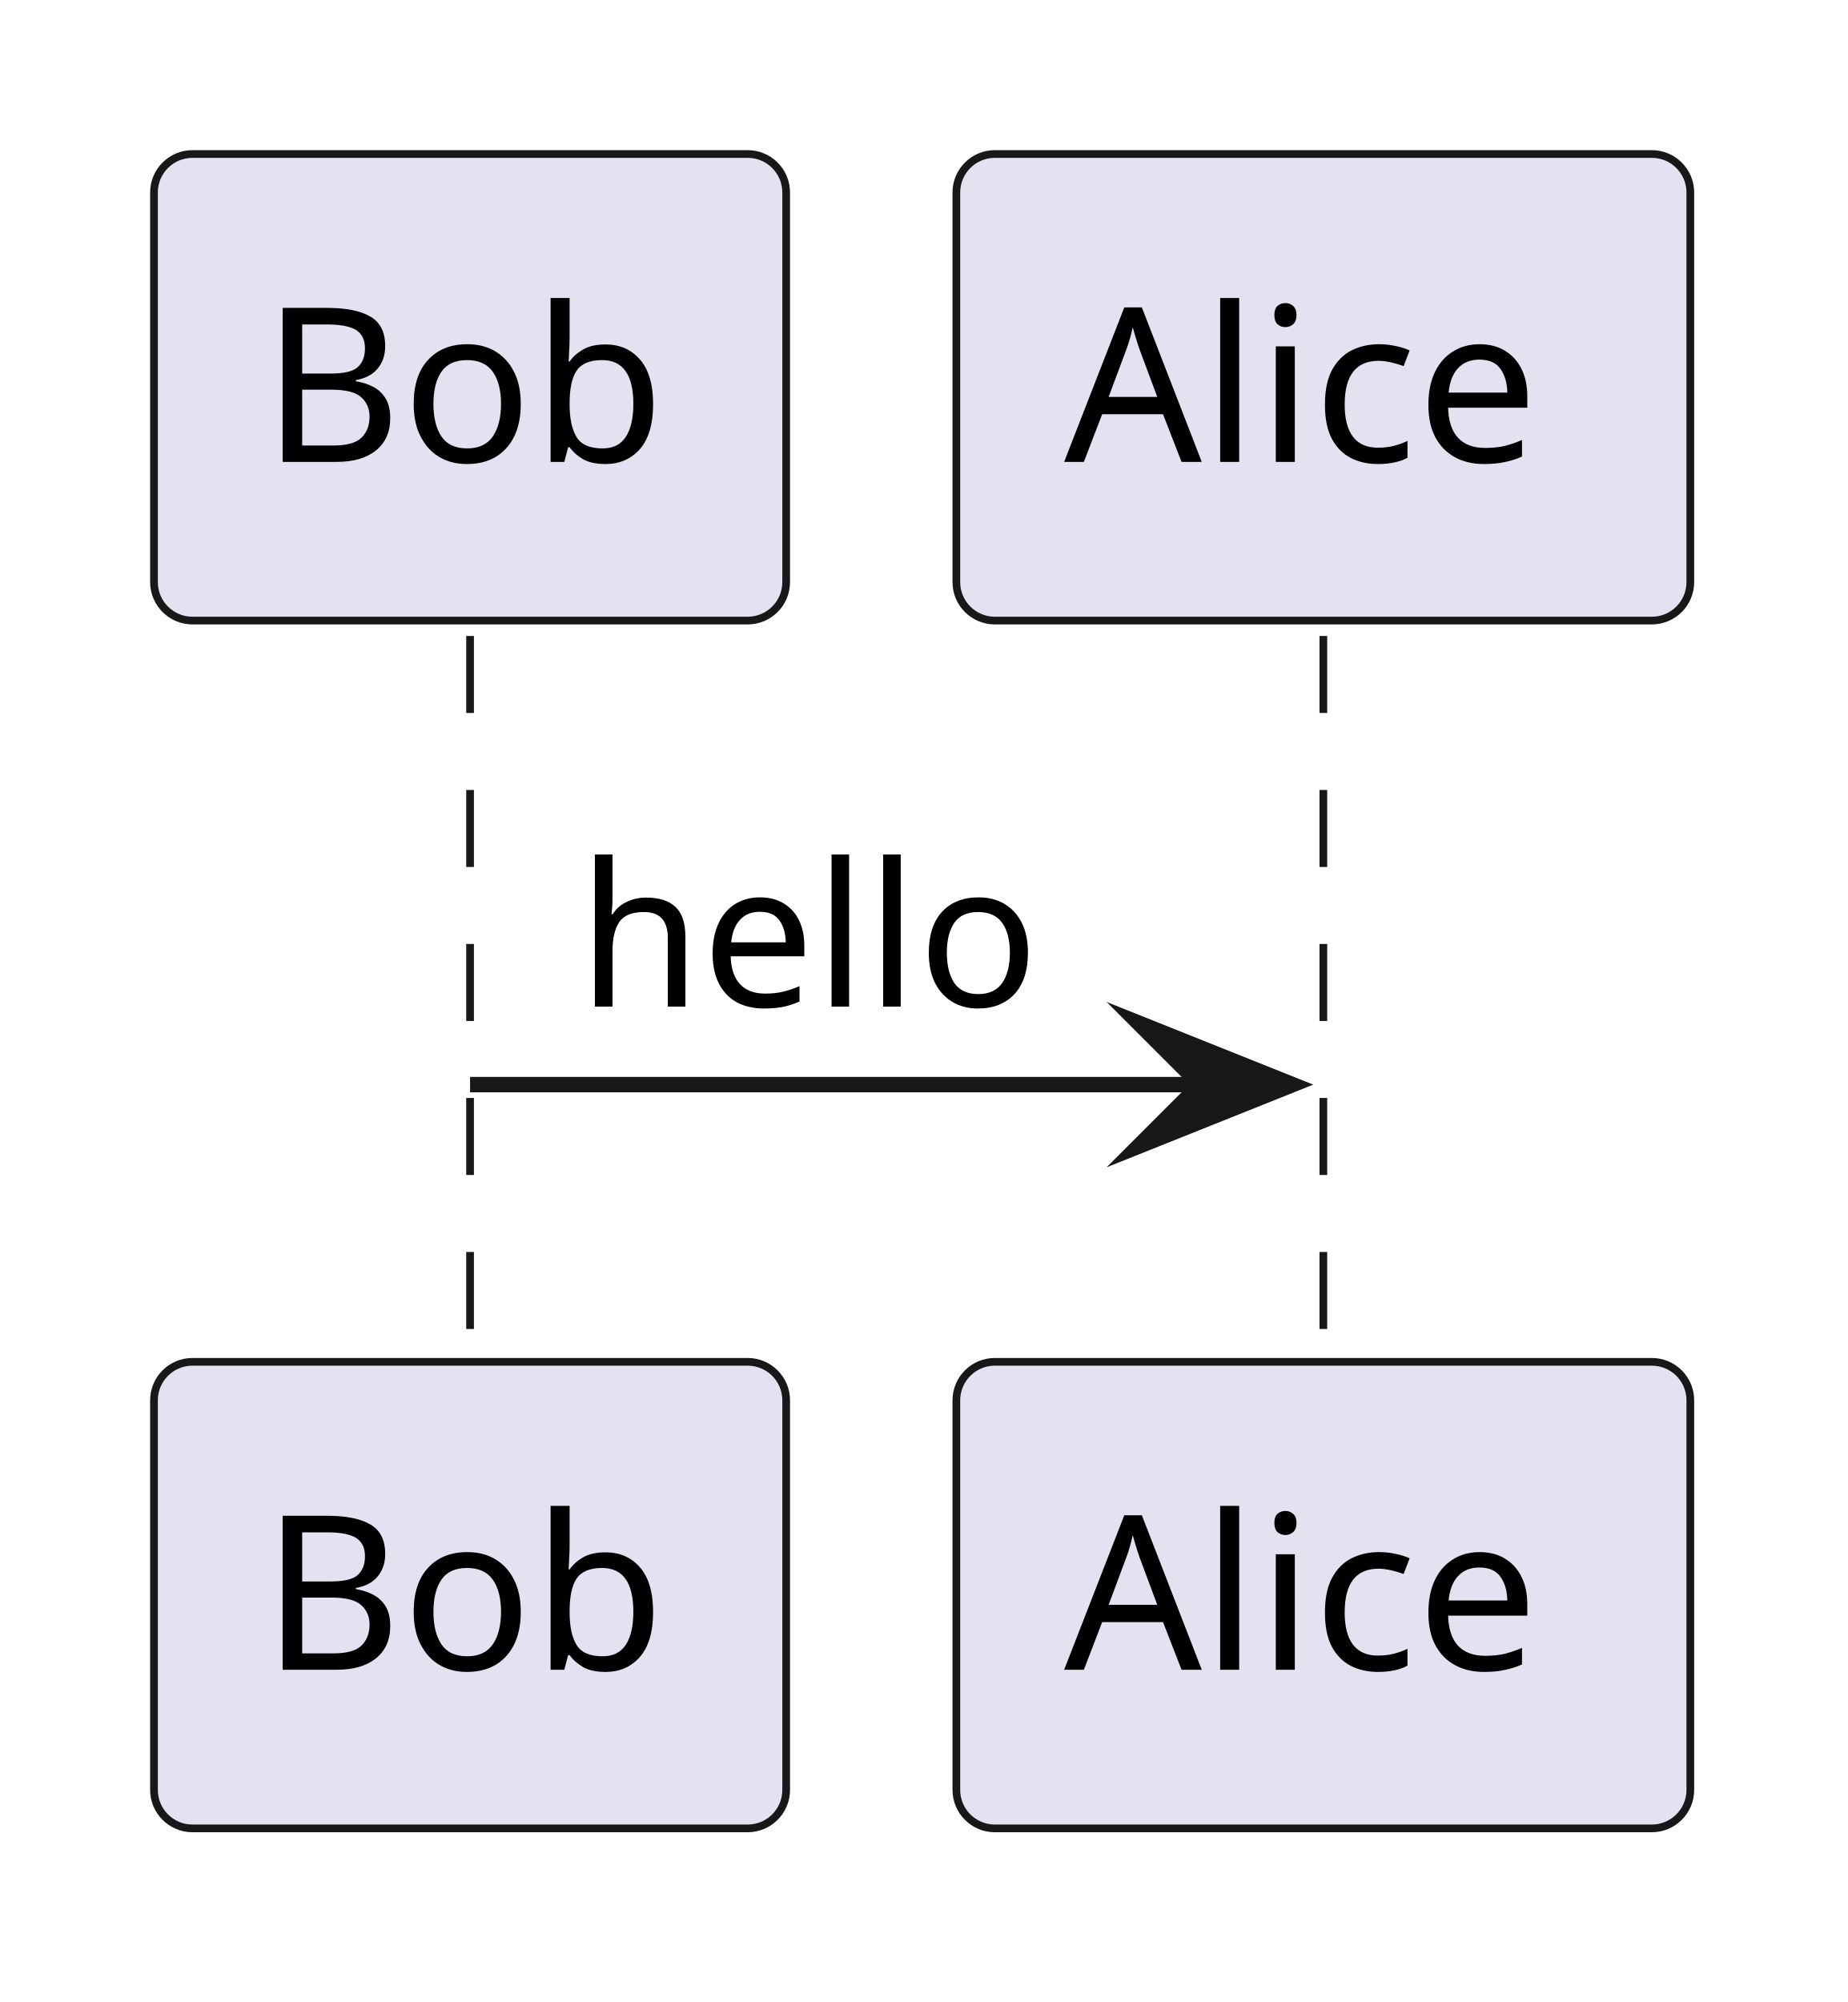
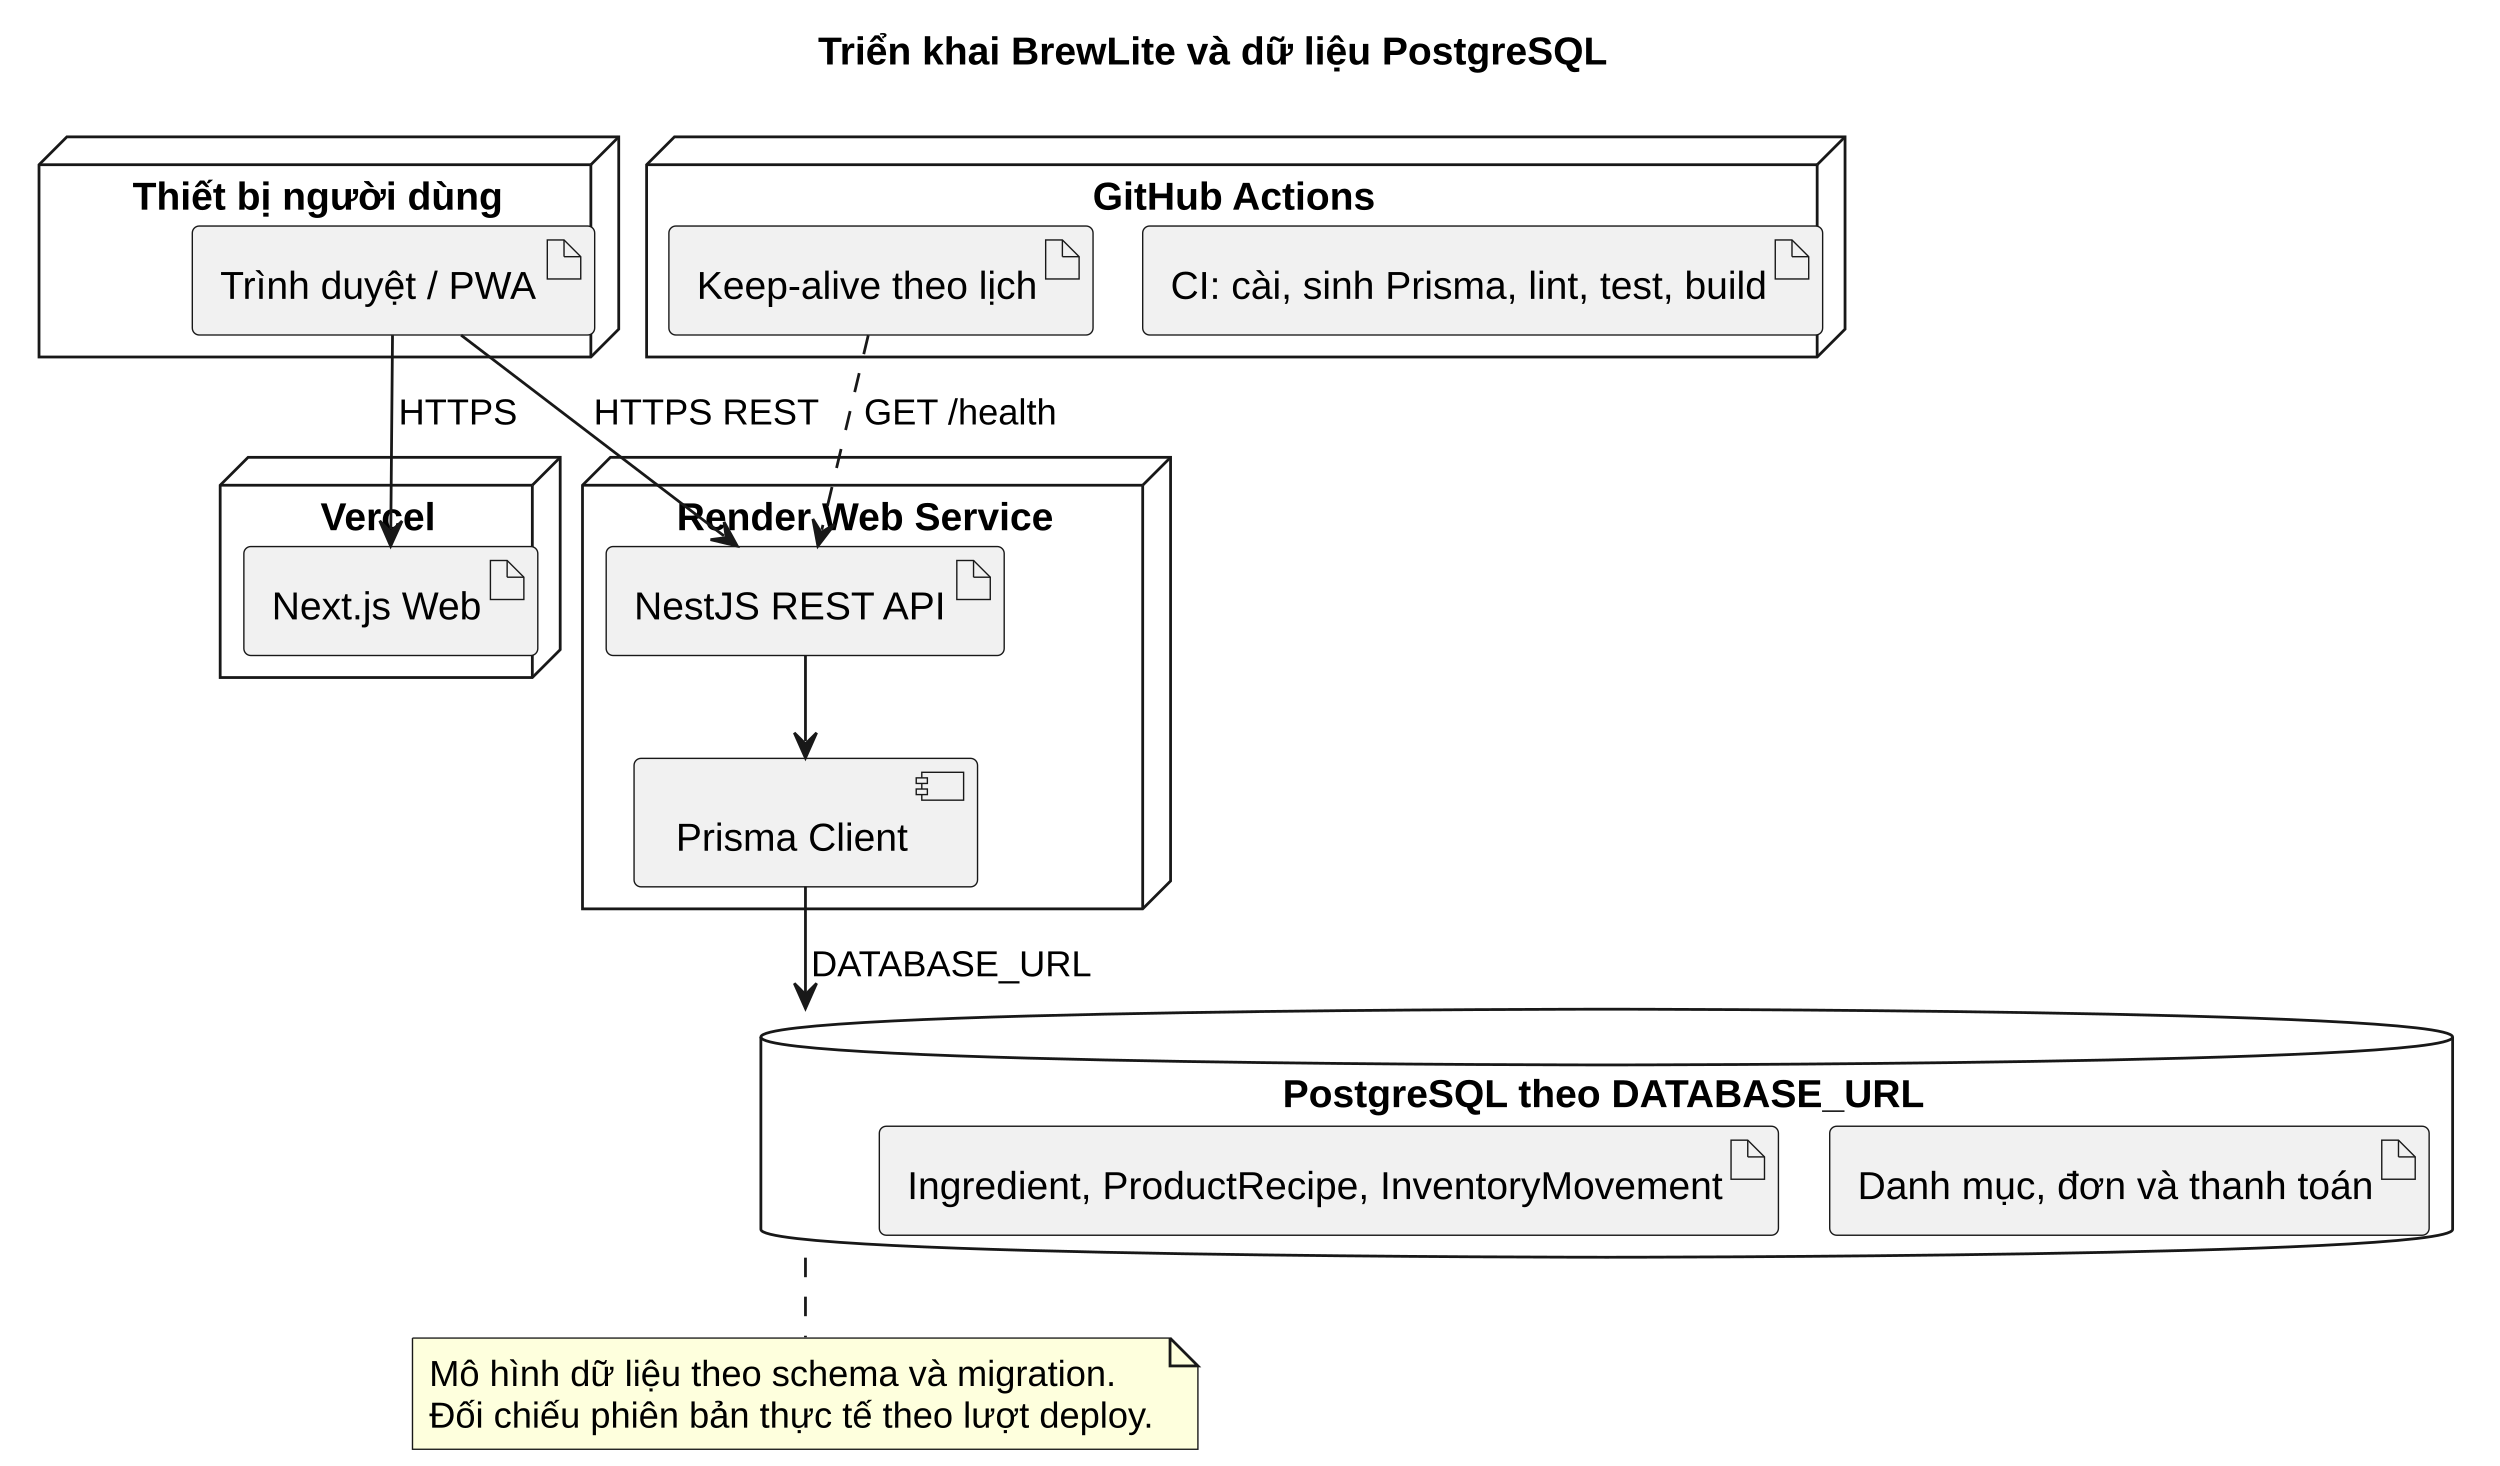
- <svg xmlns="http://www.w3.org/2000/svg" version="1.1" data-diagram-type="SEQUENCE" style="width:120px;height:130px;background:#FFFFFF;" width="120px" height="130px" viewBox="0 0 120 130" zoomAndPan="magnify" preserveAspectRatio="none" contentStyleType="text/css">
+ <svg xmlns="http://www.w3.org/2000/svg" contentStyleType="text/css" data-diagram-type="DESCRIPTION" height="526px" preserveAspectRatio="none" style="width:897px;height:526px;background:#FFFFFF;" version="1.1" viewBox="0 0 897 526" width="897px" zoomAndPan="magnify">
  <defs />
-   <g font-family="sans-serif" lengthAdjust="spacing">
-     <g>
-       <rect x="27.028" y="41.297" width="8" height="47.133" fill="#000" fill-opacity="0" />
-       <line x1="30.528" y1="41.297" x2="30.528" y2="88.43" style="stroke:#181818;stroke-width:0.5;stroke-dasharray:5,5;" />
+   <g>
+     <g class="title" data-source-line="1">
+       <text fill="#000000" font-family="Arial" font-size="14" font-weight="bold" lengthAdjust="spacing" textLength="283.985" x="293.507" y="23.132">Triển khai BrewLite và dữ liệu PostgreSQL</text>
    </g>
-     <g>
-       <rect x="82.443" y="41.297" width="8" height="47.133" fill="#000" fill-opacity="0" />
-       <line x1="85.943" y1="41.297" x2="85.943" y2="88.43" style="stroke:#181818;stroke-width:0.5;stroke-dasharray:5,5;" />
+     <g class="cluster" data-entity="Thi.t b. ng..i d.ng" data-source-line="6" data-uid="ent0002" id="cluster_Thi.t b. ng..i d.ng">
+       <polygon fill="none" points="14,59.099,24,49.099,222,49.099,222,118.099,212,128.099,14,128.099,14,59.099" style="stroke:#181818;stroke-width:1;" />
+       <line style="stroke:#181818;stroke-width:1;" x1="212" x2="222" y1="59.099" y2="49.099" />
+       <line style="stroke:#181818;stroke-width:1;" x1="14" x2="212" y1="59.099" y2="59.099" />
+       <line style="stroke:#181818;stroke-width:1;" x1="212" x2="212" y1="59.099" y2="128.099" />
+       <text fill="#000000" font-family="Arial" font-size="14" font-weight="bold" lengthAdjust="spacing" textLength="132.843" x="47.579" y="75.231">Thiết bị người dùng</text>
    </g>
-     <rect x="10" y="10" width="41.057" height="30.297" fill="#E2E2F0" style="stroke:#181818;stroke-width:0.5;" rx="2.5" ry="2.5" />
-     <text x="17" y="29.995" fill="#000" font-size="14" textLength="27.057">Bob</text>
-     <rect x="62.109" y="10" width="47.667" height="30.297" fill="#E2E2F0" style="stroke:#181818;stroke-width:0.5;" rx="2.5" ry="2.5" />
-     <text x="69.109" y="29.995" fill="#000" font-size="14" textLength="33.667">Alice</text>
-     <rect x="10" y="88.43" width="41.057" height="30.297" fill="#E2E2F0" style="stroke:#181818;stroke-width:0.5;" rx="2.5" ry="2.5" />
-     <text x="17" y="108.425" fill="#000" font-size="14" textLength="27.057">Bob</text>
-     <rect x="62.109" y="88.43" width="47.667" height="30.297" fill="#E2E2F0" style="stroke:#181818;stroke-width:0.5;" rx="2.5" ry="2.5" />
-     <text x="69.109" y="108.425" fill="#000" font-size="14" textLength="33.667">Alice</text>
-     <polygon points="73.943,66.43,83.943,70.43,73.943,74.43,77.943,70.43" fill="#181818" style="stroke:#181818;stroke-width:1;stroke-linejoin:miter;stroke-miterlimit:10;" />
-     <line x1="30.528" y1="70.43" x2="79.943" y2="70.43" style="stroke:#181818;stroke-width:1;" />
-     <text x="37.528" y="65.364" fill="#000" font-size="13" textLength="31.415">hello</text>
+     <g class="cluster" data-entity="Vercel" data-source-line="9" data-uid="ent0004" id="cluster_Vercel">
+       <polygon fill="none" points="79,174.099,89,164.099,201,164.099,201,233.099,191,243.099,79,243.099,79,174.099" style="stroke:#181818;stroke-width:1;" />
+       <line style="stroke:#181818;stroke-width:1;" x1="191" x2="201" y1="174.099" y2="164.099" />
+       <line style="stroke:#181818;stroke-width:1;" x1="79" x2="191" y1="174.099" y2="174.099" />
+       <line style="stroke:#181818;stroke-width:1;" x1="191" x2="191" y1="174.099" y2="243.099" />
+       <text fill="#000000" font-family="Arial" font-size="14" font-weight="bold" lengthAdjust="spacing" textLength="42.034" x="114.983" y="190.231">Vercel</text>
+     </g>
+     <g class="cluster" data-entity="Render Web Service" data-source-line="12" data-uid="ent0006" id="cluster_Render Web Service">
+       <polygon fill="none" points="209,174.099,219,164.099,420,164.099,420,316.099,410,326.099,209,326.099,209,174.099" style="stroke:#181818;stroke-width:1;" />
+       <line style="stroke:#181818;stroke-width:1;" x1="410" x2="420" y1="174.099" y2="164.099" />
+       <line style="stroke:#181818;stroke-width:1;" x1="209" x2="410" y1="174.099" y2="174.099" />
+       <line style="stroke:#181818;stroke-width:1;" x1="410" x2="410" y1="174.099" y2="326.099" />
+       <text fill="#000000" font-family="Arial" font-size="14" font-weight="bold" lengthAdjust="spacing" textLength="135.386" x="242.807" y="190.231">Render Web Service</text>
+     </g>
+     <g class="cluster" data-entity="DB" data-source-line="16" data-uid="ent0009" id="cluster_DB">
+       <path d="M273,372.099 C273,362.099 576.5,362.099 576.5,362.099 C576.5,362.099 880,362.099 880,372.099 L880,441.099 C880,451.099 576.5,451.099 576.5,451.099 C576.5,451.099 273,451.099 273,441.099 L273,372.099" fill="none" style="stroke:#181818;stroke-width:1;" />
+       <path d="M273,372.099 C273,382.099 576.5,382.099 576.5,382.099 C576.5,382.099 880,382.099 880,372.099" fill="none" style="stroke:#181818;stroke-width:1;" />
+       <text fill="#000000" font-family="Arial" font-size="14" font-weight="bold" lengthAdjust="spacing" textLength="232.572" x="460.214" y="397.231">PostgreSQL theo DATABASE_URL</text>
+     </g>
+     <g class="cluster" data-entity="GitHub Actions" data-source-line="20" data-uid="ent0012" id="cluster_GitHub Actions">
+       <polygon fill="none" points="232,59.099,242,49.099,662,49.099,662,118.099,652,128.099,232,128.099,232,59.099" style="stroke:#181818;stroke-width:1;" />
+       <line style="stroke:#181818;stroke-width:1;" x1="652" x2="662" y1="59.099" y2="49.099" />
+       <line style="stroke:#181818;stroke-width:1;" x1="232" x2="652" y1="59.099" y2="59.099" />
+       <line style="stroke:#181818;stroke-width:1;" x1="652" x2="652" y1="59.099" y2="128.099" />
+       <text fill="#000000" font-family="Arial" font-size="14" font-weight="bold" lengthAdjust="spacing" textLength="101.883" x="392.059" y="75.231">GitHub Actions</text>
+     </g>
+     <g class="entity" data-entity="GMN21" data-source-line="32" data-uid="ent0022" id="entity_GMN21">
+       <path d="M148,480.099 L148,519.996 L429.812,519.996 L429.812,490.099 L419.812,480.099 L148,480.099" fill="#FEFFDD" style="stroke:#181818;stroke-width:0.5;" />
+       <path d="M419.812,480.099 L419.812,490.099 L429.812,490.099 L419.812,480.099" fill="#FEFFDD" style="stroke:#181818;stroke-width:1;" />
+       <text fill="#000000" font-family="Arial" font-size="13" lengthAdjust="spacing" textLength="246.441" x="154" y="497.293">Mô hình dữ liệu theo schema và migration.</text>
+       <text fill="#000000" font-family="Arial" font-size="13" lengthAdjust="spacing" textLength="260.812" x="154" y="512.241">Đối chiếu phiên bản thực tế theo lượt deploy.</text>
+     </g>
+     <g class="entity" data-entity="Browser" data-source-line="7" data-uid="ent0003" id="entity_Browser">
+       <rect fill="#F1F1F1" height="39.099" rx="2.5" ry="2.5" style="stroke:#181818;stroke-width:0.5;" width="144.372" x="69" y="81.099" />
+       <polygon fill="#F1F1F1" points="196.372,86.099,196.372,100.099,208.372,100.099,208.372,92.099,202.372,86.099,196.372,86.099" style="stroke:#181818;stroke-width:0.5;" />
+       <line style="stroke:#181818;stroke-width:0.5;" x1="202.372" x2="202.372" y1="86.099" y2="92.099" />
+       <line style="stroke:#181818;stroke-width:0.5;" x1="208.372" x2="202.372" y1="92.099" y2="92.099" />
+       <text fill="#000000" font-family="Arial" font-size="14" lengthAdjust="spacing" textLength="114.372" x="79" y="107.231">Trình duyệt / PWA</text>
+     </g>
+     <g class="entity" data-entity="Web" data-source-line="10" data-uid="ent0005" id="entity_Web">
+       <rect fill="#F1F1F1" height="39.099" rx="2.5" ry="2.5" style="stroke:#181818;stroke-width:0.5;" width="105.462" x="87.5" y="196.099" />
+       <polygon fill="#F1F1F1" points="175.962,201.099,175.962,215.099,187.962,215.099,187.962,207.099,181.962,201.099,175.962,201.099" style="stroke:#181818;stroke-width:0.5;" />
+       <line style="stroke:#181818;stroke-width:0.5;" x1="181.962" x2="181.962" y1="201.099" y2="207.099" />
+       <line style="stroke:#181818;stroke-width:0.5;" x1="187.962" x2="181.962" y1="207.099" y2="207.099" />
+       <text fill="#000000" font-family="Arial" font-size="14" lengthAdjust="spacing" textLength="75.462" x="97.5" y="222.231">Next.js Web</text>
+     </g>
+     <g class="entity" data-entity="API" data-source-line="13" data-uid="ent0007" id="entity_API">
+       <rect fill="#F1F1F1" height="39.099" rx="2.5" ry="2.5" style="stroke:#181818;stroke-width:0.5;" width="142.807" x="217.5" y="196.099" />
+       <polygon fill="#F1F1F1" points="343.307,201.099,343.307,215.099,355.307,215.099,355.307,207.099,349.307,201.099,343.307,201.099" style="stroke:#181818;stroke-width:0.5;" />
+       <line style="stroke:#181818;stroke-width:0.5;" x1="349.307" x2="349.307" y1="201.099" y2="207.099" />
+       <line style="stroke:#181818;stroke-width:0.5;" x1="355.307" x2="349.307" y1="207.099" y2="207.099" />
+       <text fill="#000000" font-family="Arial" font-size="14" lengthAdjust="spacing" textLength="112.807" x="227.5" y="222.231">NestJS REST API</text>
+     </g>
+     <g class="entity" data-entity="Prisma" data-source-line="14" data-uid="ent0008" id="entity_Prisma">
+       <rect fill="#F1F1F1" height="46.099" rx="2.5" ry="2.5" style="stroke:#181818;stroke-width:0.5;" width="123.241" x="227.5" y="272.099" />
+       <rect fill="#F1F1F1" height="10" style="stroke:#181818;stroke-width:0.5;" width="15" x="330.741" y="277.099" />
+       <rect fill="#F1F1F1" height="2" style="stroke:#181818;stroke-width:0.5;" width="4" x="328.741" y="279.099" />
+       <rect fill="#F1F1F1" height="2" style="stroke:#181818;stroke-width:0.5;" width="4" x="328.741" y="283.099" />
+       <text fill="#000000" font-family="Arial" font-size="14" lengthAdjust="spacing" textLength="83.241" x="242.5" y="305.231">Prisma Client</text>
+     </g>
+     <g class="entity" data-entity="Sales" data-source-line="17" data-uid="ent0010" id="entity_Sales">
+       <rect fill="#F1F1F1" height="39.099" rx="2.5" ry="2.5" style="stroke:#181818;stroke-width:0.5;" width="215.076" x="656.5" y="404.099" />
+       <polygon fill="#F1F1F1" points="854.576,409.099,854.576,423.099,866.576,423.099,866.576,415.099,860.576,409.099,854.576,409.099" style="stroke:#181818;stroke-width:0.5;" />
+       <line style="stroke:#181818;stroke-width:0.5;" x1="860.576" x2="860.576" y1="409.099" y2="415.099" />
+       <line style="stroke:#181818;stroke-width:0.5;" x1="866.576" x2="860.576" y1="415.099" y2="415.099" />
+       <text fill="#000000" font-family="Arial" font-size="14" lengthAdjust="spacing" textLength="185.076" x="666.5" y="430.231">Danh mục, đơn và thanh toán</text>
+     </g>
+     <g class="entity" data-entity="BOM" data-source-line="18" data-uid="ent0011" id="entity_BOM">
+       <rect fill="#F1F1F1" height="39.099" rx="2.5" ry="2.5" style="stroke:#181818;stroke-width:0.5;" width="322.599" x="315.5" y="404.099" />
+       <polygon fill="#F1F1F1" points="621.099,409.099,621.099,423.099,633.099,423.099,633.099,415.099,627.099,409.099,621.099,409.099" style="stroke:#181818;stroke-width:0.5;" />
+       <line style="stroke:#181818;stroke-width:0.5;" x1="627.099" x2="627.099" y1="409.099" y2="415.099" />
+       <line style="stroke:#181818;stroke-width:0.5;" x1="633.099" x2="627.099" y1="415.099" y2="415.099" />
+       <text fill="#000000" font-family="Arial" font-size="14" lengthAdjust="spacing" textLength="292.599" x="325.5" y="430.231">Ingredient, ProductRecipe, InventoryMovement</text>
+     </g>
+     <g class="entity" data-entity="CI" data-source-line="21" data-uid="ent0013" id="entity_CI">
+       <rect fill="#F1F1F1" height="39.099" rx="2.5" ry="2.5" style="stroke:#181818;stroke-width:0.5;" width="243.965" x="410" y="81.099" />
+       <polygon fill="#F1F1F1" points="636.965,86.099,636.965,100.099,648.965,100.099,648.965,92.099,642.965,86.099,636.965,86.099" style="stroke:#181818;stroke-width:0.5;" />
+       <line style="stroke:#181818;stroke-width:0.5;" x1="642.965" x2="642.965" y1="86.099" y2="92.099" />
+       <line style="stroke:#181818;stroke-width:0.5;" x1="648.965" x2="642.965" y1="92.099" y2="92.099" />
+       <text fill="#000000" font-family="Arial" font-size="14" lengthAdjust="spacing" textLength="213.965" x="420" y="107.231">CI: cài, sinh Prisma, lint, test, build</text>
+     </g>
+     <g class="entity" data-entity="Keep" data-source-line="22" data-uid="ent0014" id="entity_Keep">
+       <rect fill="#F1F1F1" height="39.099" rx="2.5" ry="2.5" style="stroke:#181818;stroke-width:0.5;" width="152.185" x="240" y="81.099" />
+       <polygon fill="#F1F1F1" points="375.185,86.099,375.185,100.099,387.185,100.099,387.185,92.099,381.185,86.099,375.185,86.099" style="stroke:#181818;stroke-width:0.5;" />
+       <line style="stroke:#181818;stroke-width:0.5;" x1="381.185" x2="381.185" y1="86.099" y2="92.099" />
+       <line style="stroke:#181818;stroke-width:0.5;" x1="387.185" x2="381.185" y1="92.099" y2="92.099" />
+       <text fill="#000000" font-family="Arial" font-size="14" lengthAdjust="spacing" textLength="122.186" x="250" y="107.231">Keep-alive theo lịch</text>
+     </g>
+     <g class="link" data-entity-1="Browser" data-entity-2="Web" data-uid="lnk15" id="link_Browser_Web">
+       <polygon fill="#181818" points="140.165,195.911,144.245,186.947,140.21,190.911,136.245,186.876,140.165,195.911" style="stroke:#181818;stroke-width:1;" />
+       <path d="M140.835,120.258 C140.65,141.195 140.404,168.963 140.219,189.911" fill="none" style="stroke:#181818;stroke-width:1;" />
+       <text fill="#000000" font-family="Arial" font-size="13" lengthAdjust="spacing" textLength="42.612" x="143" y="152.292">HTTPS</text>
+     </g>
+     <g class="link" data-entity-1="Browser" data-entity-2="API" data-uid="lnk16" id="link_Browser_API">
+       <polygon fill="#181818" points="264.524,195.911,259.799,187.27,260.55,192.877,254.944,193.629,264.524,195.911" style="stroke:#181818;stroke-width:1;" />
+       <path d="M165.439,120.258 C192.861,141.195 232.319,171.322 259.756,192.27" fill="none" style="stroke:#181818;stroke-width:1;" />
+       <text fill="#000000" font-family="Arial" font-size="13" lengthAdjust="spacing" textLength="80.894" x="213" y="152.292">HTTPS REST</text>
+     </g>
+     <g class="link" data-entity-1="API" data-entity-2="Prisma" data-uid="lnk18" id="link_API_Prisma">
+       <polygon fill="#181818" points="289,271.932,293,262.932,289,266.932,285,262.932,289,271.932" style="stroke:#181818;stroke-width:1;" />
+       <path d="M289,235.359 C289,246.379 289,254.37 289,265.932" fill="none" style="stroke:#181818;stroke-width:1;" />
+     </g>
+     <g class="link" data-entity-1="Prisma" data-entity-2="DB" data-uid="lnk19" id="link_Prisma_DB">
+       <polygon fill="#181818" points="289,361.824,293,352.824,289,356.824,285,352.824,289,361.824" style="stroke:#181818;stroke-width:1;" />
+       <path d="M289,318.133 C289,324.929 289,332.849 289,341.232 C289,345.424 289,349.732 289,354.073 C289,356.243 289,358.422 289,360.599 C289,360.872 289,361.144 289,361.416 C289,361.552 289,355.688 289,355.824" fill="none" style="stroke:#181818;stroke-width:1;" />
+       <text fill="#000000" font-family="Arial" font-size="13" lengthAdjust="spacing" textLength="102.591" x="291" y="350.293">DATABASE_URL</text>
+     </g>
+     <g class="link" data-entity-1="Keep" data-entity-2="API" data-uid="lnk20" id="link_Keep_API">
+       <polygon fill="#181818" points="293.465,195.911,299.447,188.087,294.627,191.048,291.666,186.228,293.465,195.911" style="stroke:#181818;stroke-width:1;" />
+       <path d="M311.541,120.258 C306.539,141.195 299.865,169.127 294.86,190.076" fill="none" style="stroke:#181818;stroke-width:1;stroke-dasharray:7,7;" />
+       <text fill="#000000" font-family="Arial" font-size="13" lengthAdjust="spacing" textLength="69.367" x="310" y="152.292">GET /health</text>
+     </g>
+     <g class="link" data-entity-1="DB" data-entity-2="GMN21" data-uid="lnk23" id="link_DB_GMN21">
+       <path d="M289,451.254 C289,453.143 289,455.071 289,457.017 C289,464.802 289,472.873 289,479.839" fill="none" style="stroke:#181818;stroke-width:1;stroke-dasharray:7,7;" />
+     </g>
  </g>
</svg>
